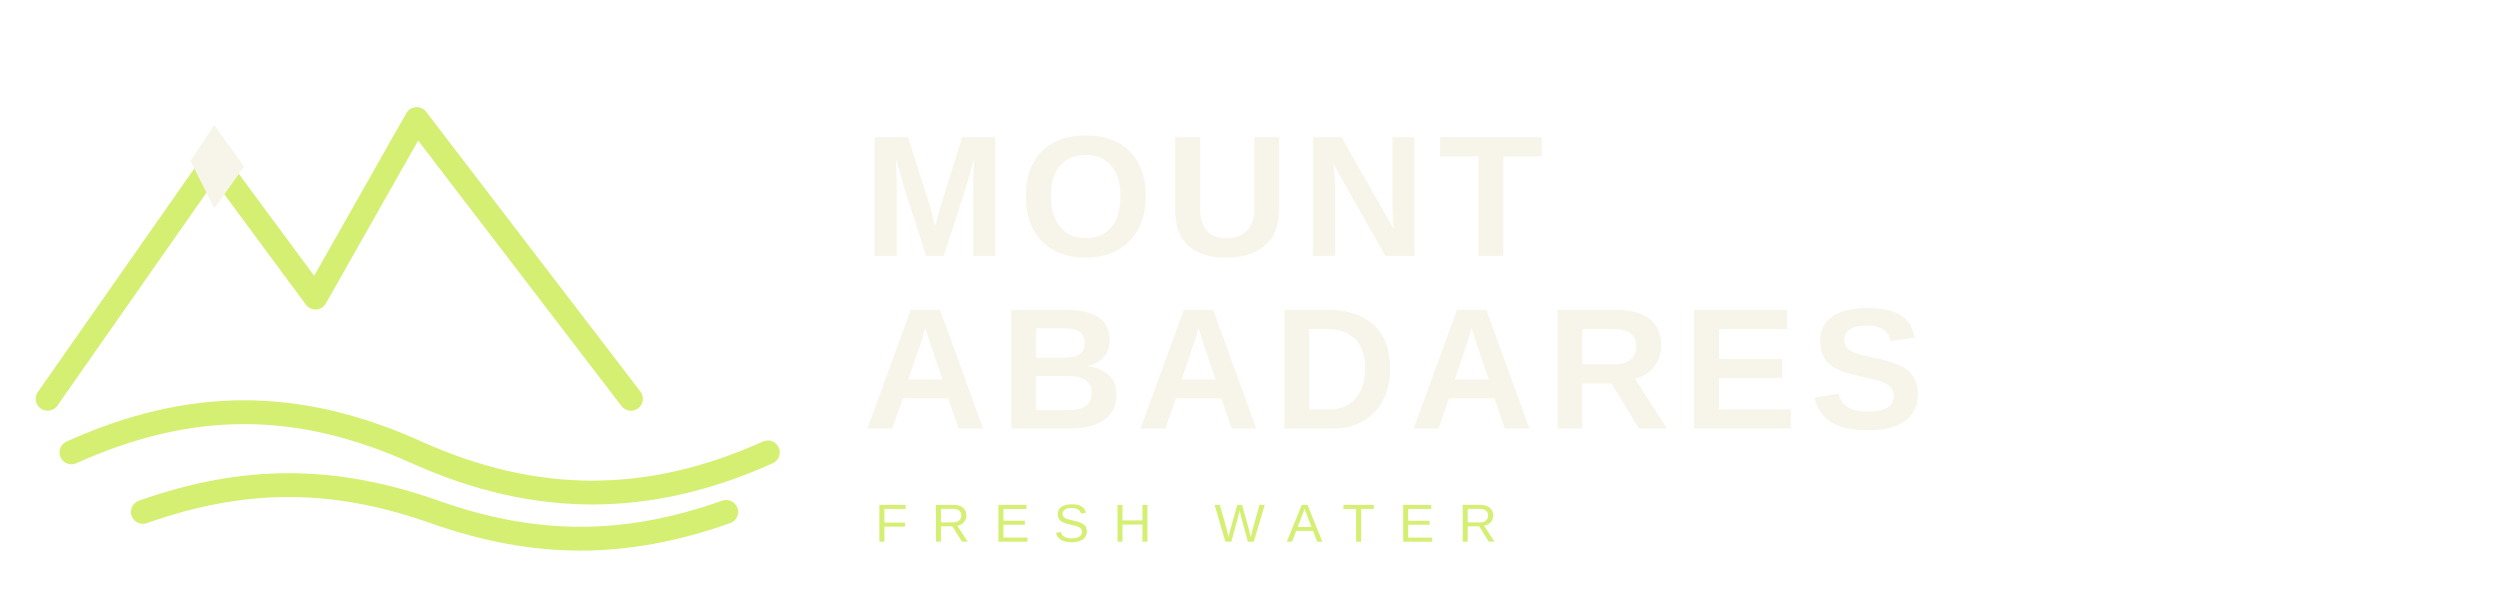
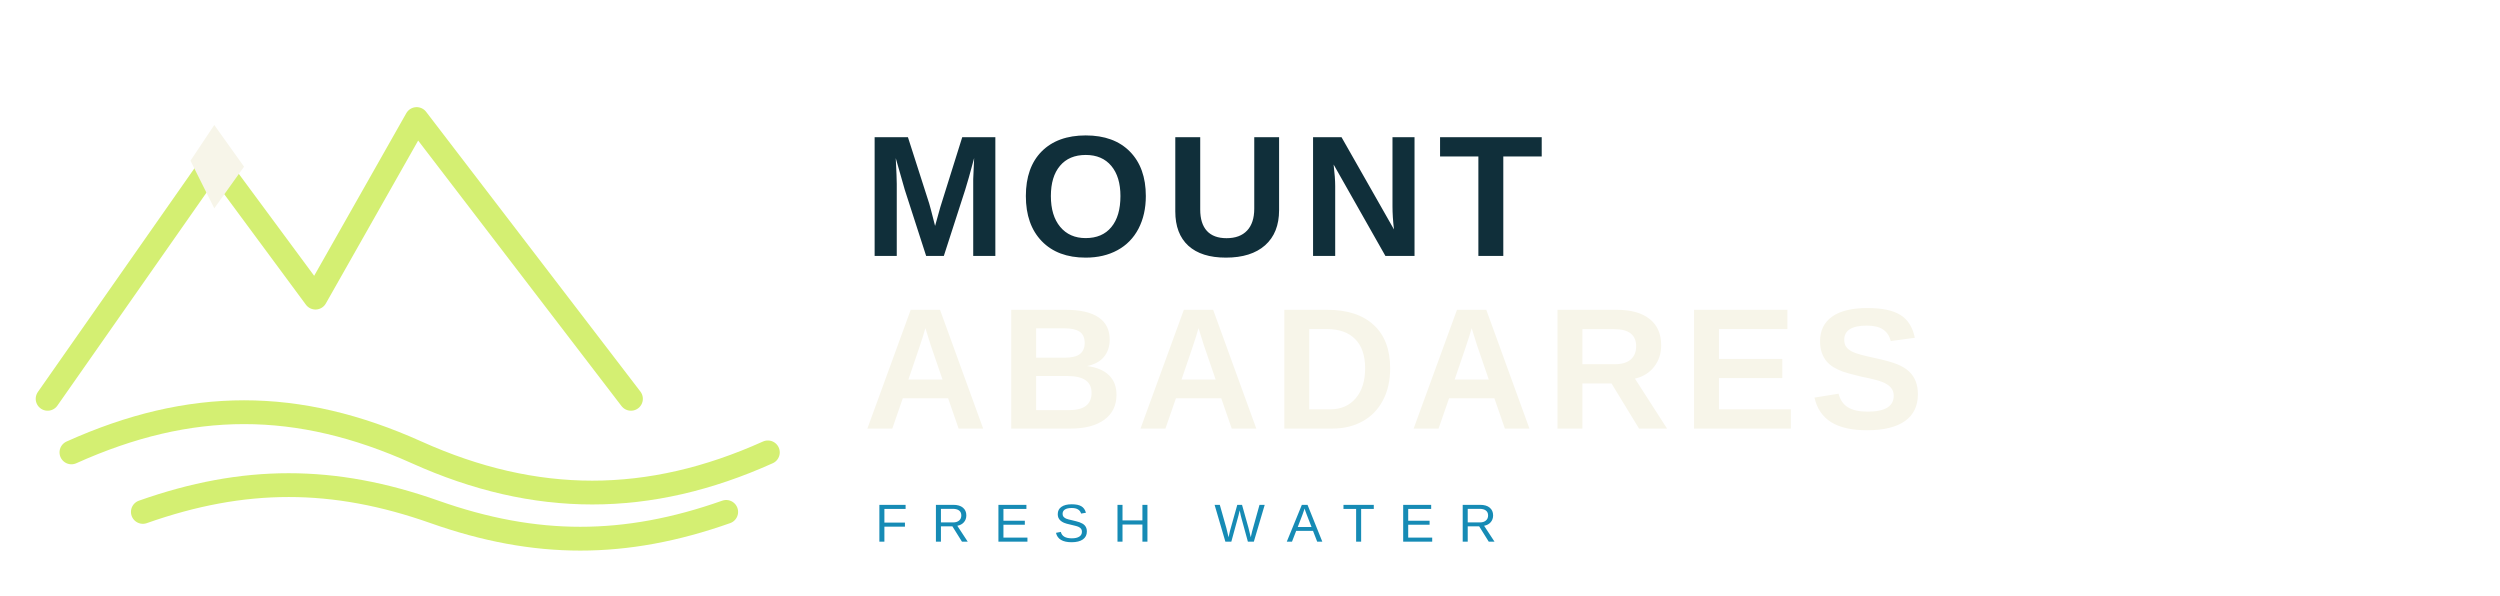
<svg xmlns="http://www.w3.org/2000/svg" viewBox="0 0 420 100" role="img" aria-labelledby="title desc">
  <g fill="none" stroke="#d4ef72" stroke-width="4" stroke-linecap="round" stroke-linejoin="round">
    <path d="M8 67 36 27l17 23 17-30 36 47" />
    <path d="M12 76c20-9 38-9 58 0s39 9 59 0" />
    <path d="M24 86c17-6 32-6 49 0s32 6 49 0" />
  </g>
  <path fill="#f7f5e9" d="M32 27 36 21l5 7-5 7z" />
-   <text x="145" y="43" fill="#f7f5e9" font-family="Arial,sans-serif" font-size="29" font-weight="700" letter-spacing="2">MOUNT</text>
+   <text x="145" y="43" fill="#102f3a" font-family="Arial,sans-serif" font-size="29" font-weight="700" letter-spacing="2">MOUNT</text>
  <text x="145" y="72" fill="#f7f5e9" font-family="Arial,sans-serif" font-size="29" font-weight="700" letter-spacing="2">ABADARES</text>
-   <text x="147" y="91" fill="#d4ef72" font-family="Arial,sans-serif" font-size="9" letter-spacing="4">FRESH WATER</text>
+   <text x="147" y="91" fill="#168bb5" font-family="Arial,sans-serif" font-size="9" letter-spacing="4">FRESH WATER</text>
</svg>
